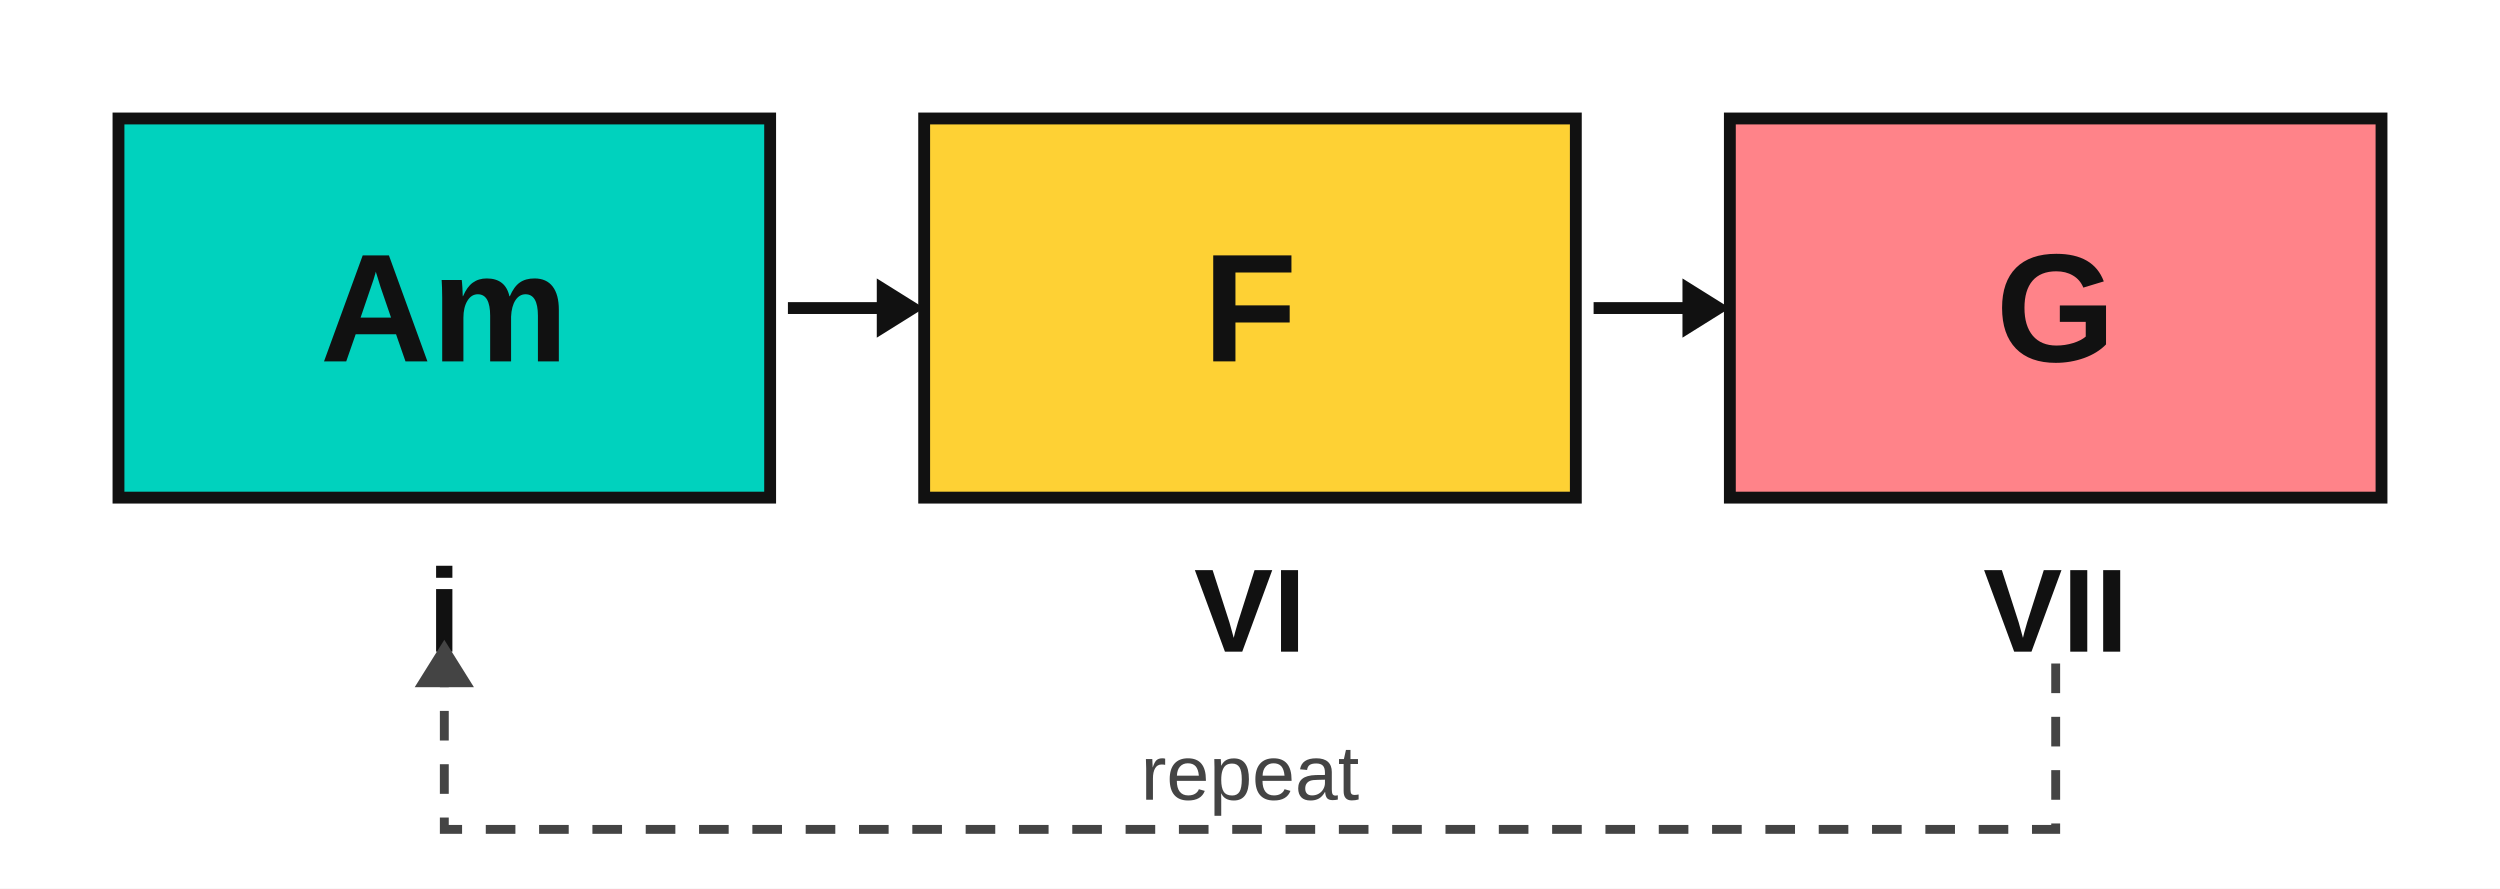
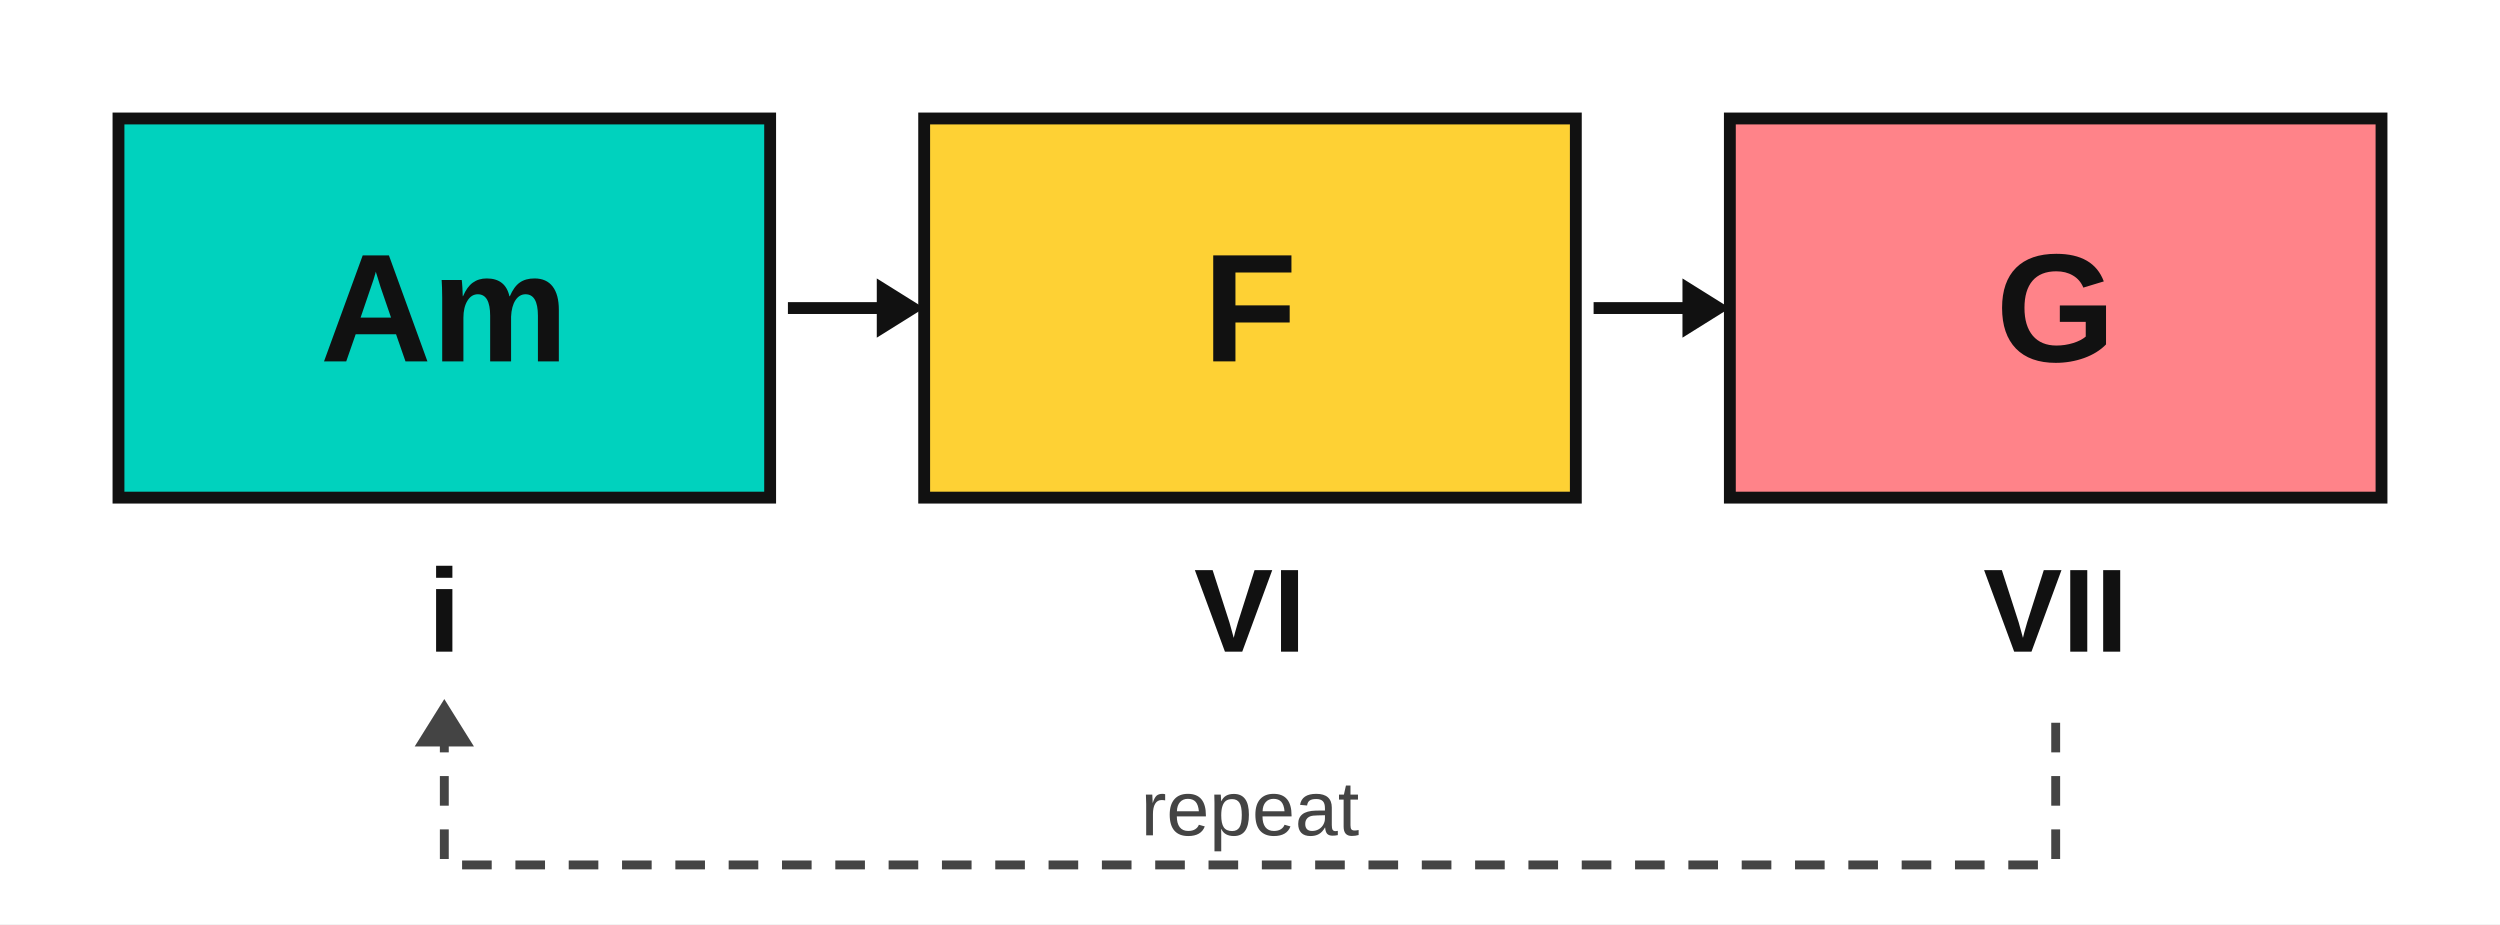
- <svg xmlns="http://www.w3.org/2000/svg" viewBox="0 0 422 150" width="422" height="150" role="img" aria-label="The Aeolian loop in A minor: Am, F, G, which are i, VI and VII" font-family="Jost, Segoe UI, Arial, sans-serif">
-   <rect width="422" height="150" fill="#fff" />
+ <svg xmlns="http://www.w3.org/2000/svg" viewBox="0 0 422 156" width="422" height="156" role="img" aria-label="The Aeolian loop in A minor: Am, F, G, which are i, VI and VII" font-family="Jost, Segoe UI, Arial, sans-serif">
+   <rect width="422" height="156" fill="#fff" />
  <rect x="20" y="20" width="110" height="64" fill="#00d2be" stroke="#111" stroke-width="2" />
  <text x="75" y="61" font-size="26" fill="#111" text-anchor="middle" font-weight="bold">Am</text>
  <text x="75" y="110" font-size="20" fill="#111" text-anchor="middle" font-weight="bold">i</text>
  <line x1="133" y1="52.0" x2="150" y2="52.0" stroke="#111" stroke-width="2" />
  <polygon points="156,52.0 148,47.0 148,57.0" fill="#111" />
  <rect x="156" y="20" width="110" height="64" fill="#fed134" stroke="#111" stroke-width="2" />
  <text x="211" y="61" font-size="26" fill="#111" text-anchor="middle" font-weight="bold">F</text>
  <text x="211" y="110" font-size="20" fill="#111" text-anchor="middle" font-weight="bold">VI</text>
  <line x1="269" y1="52.0" x2="286" y2="52.0" stroke="#111" stroke-width="2" />
  <polygon points="292,52.0 284,47.0 284,57.0" fill="#111" />
  <rect x="292" y="20" width="110" height="64" fill="#ff8389" stroke="#111" stroke-width="2" />
  <text x="347" y="61" font-size="26" fill="#111" text-anchor="middle" font-weight="bold">G</text>
  <text x="347" y="110" font-size="20" fill="#111" text-anchor="middle" font-weight="bold">VII</text>
-   <polyline points="347.0,112 347.0,140 75.0,140 75.0,114" fill="none" stroke="#444" stroke-width="1.5" stroke-dasharray="5 4" />
-   <polygon points="75.0,108 70.0,116 80.0,116" fill="#444" />
-   <text x="211" y="135" font-size="13" fill="#444" text-anchor="middle" font-weight="normal">repeat</text>
+   <polyline points="347.0,122 347.0,146 75.0,146 75.0,124" fill="none" stroke="#444" stroke-width="1.5" stroke-dasharray="5 4" />
+   <polygon points="75.0,118 70.0,126 80.0,126" fill="#444" />
+   <text x="211" y="141" font-size="13" fill="#444" text-anchor="middle" font-weight="normal">repeat</text>
</svg>
